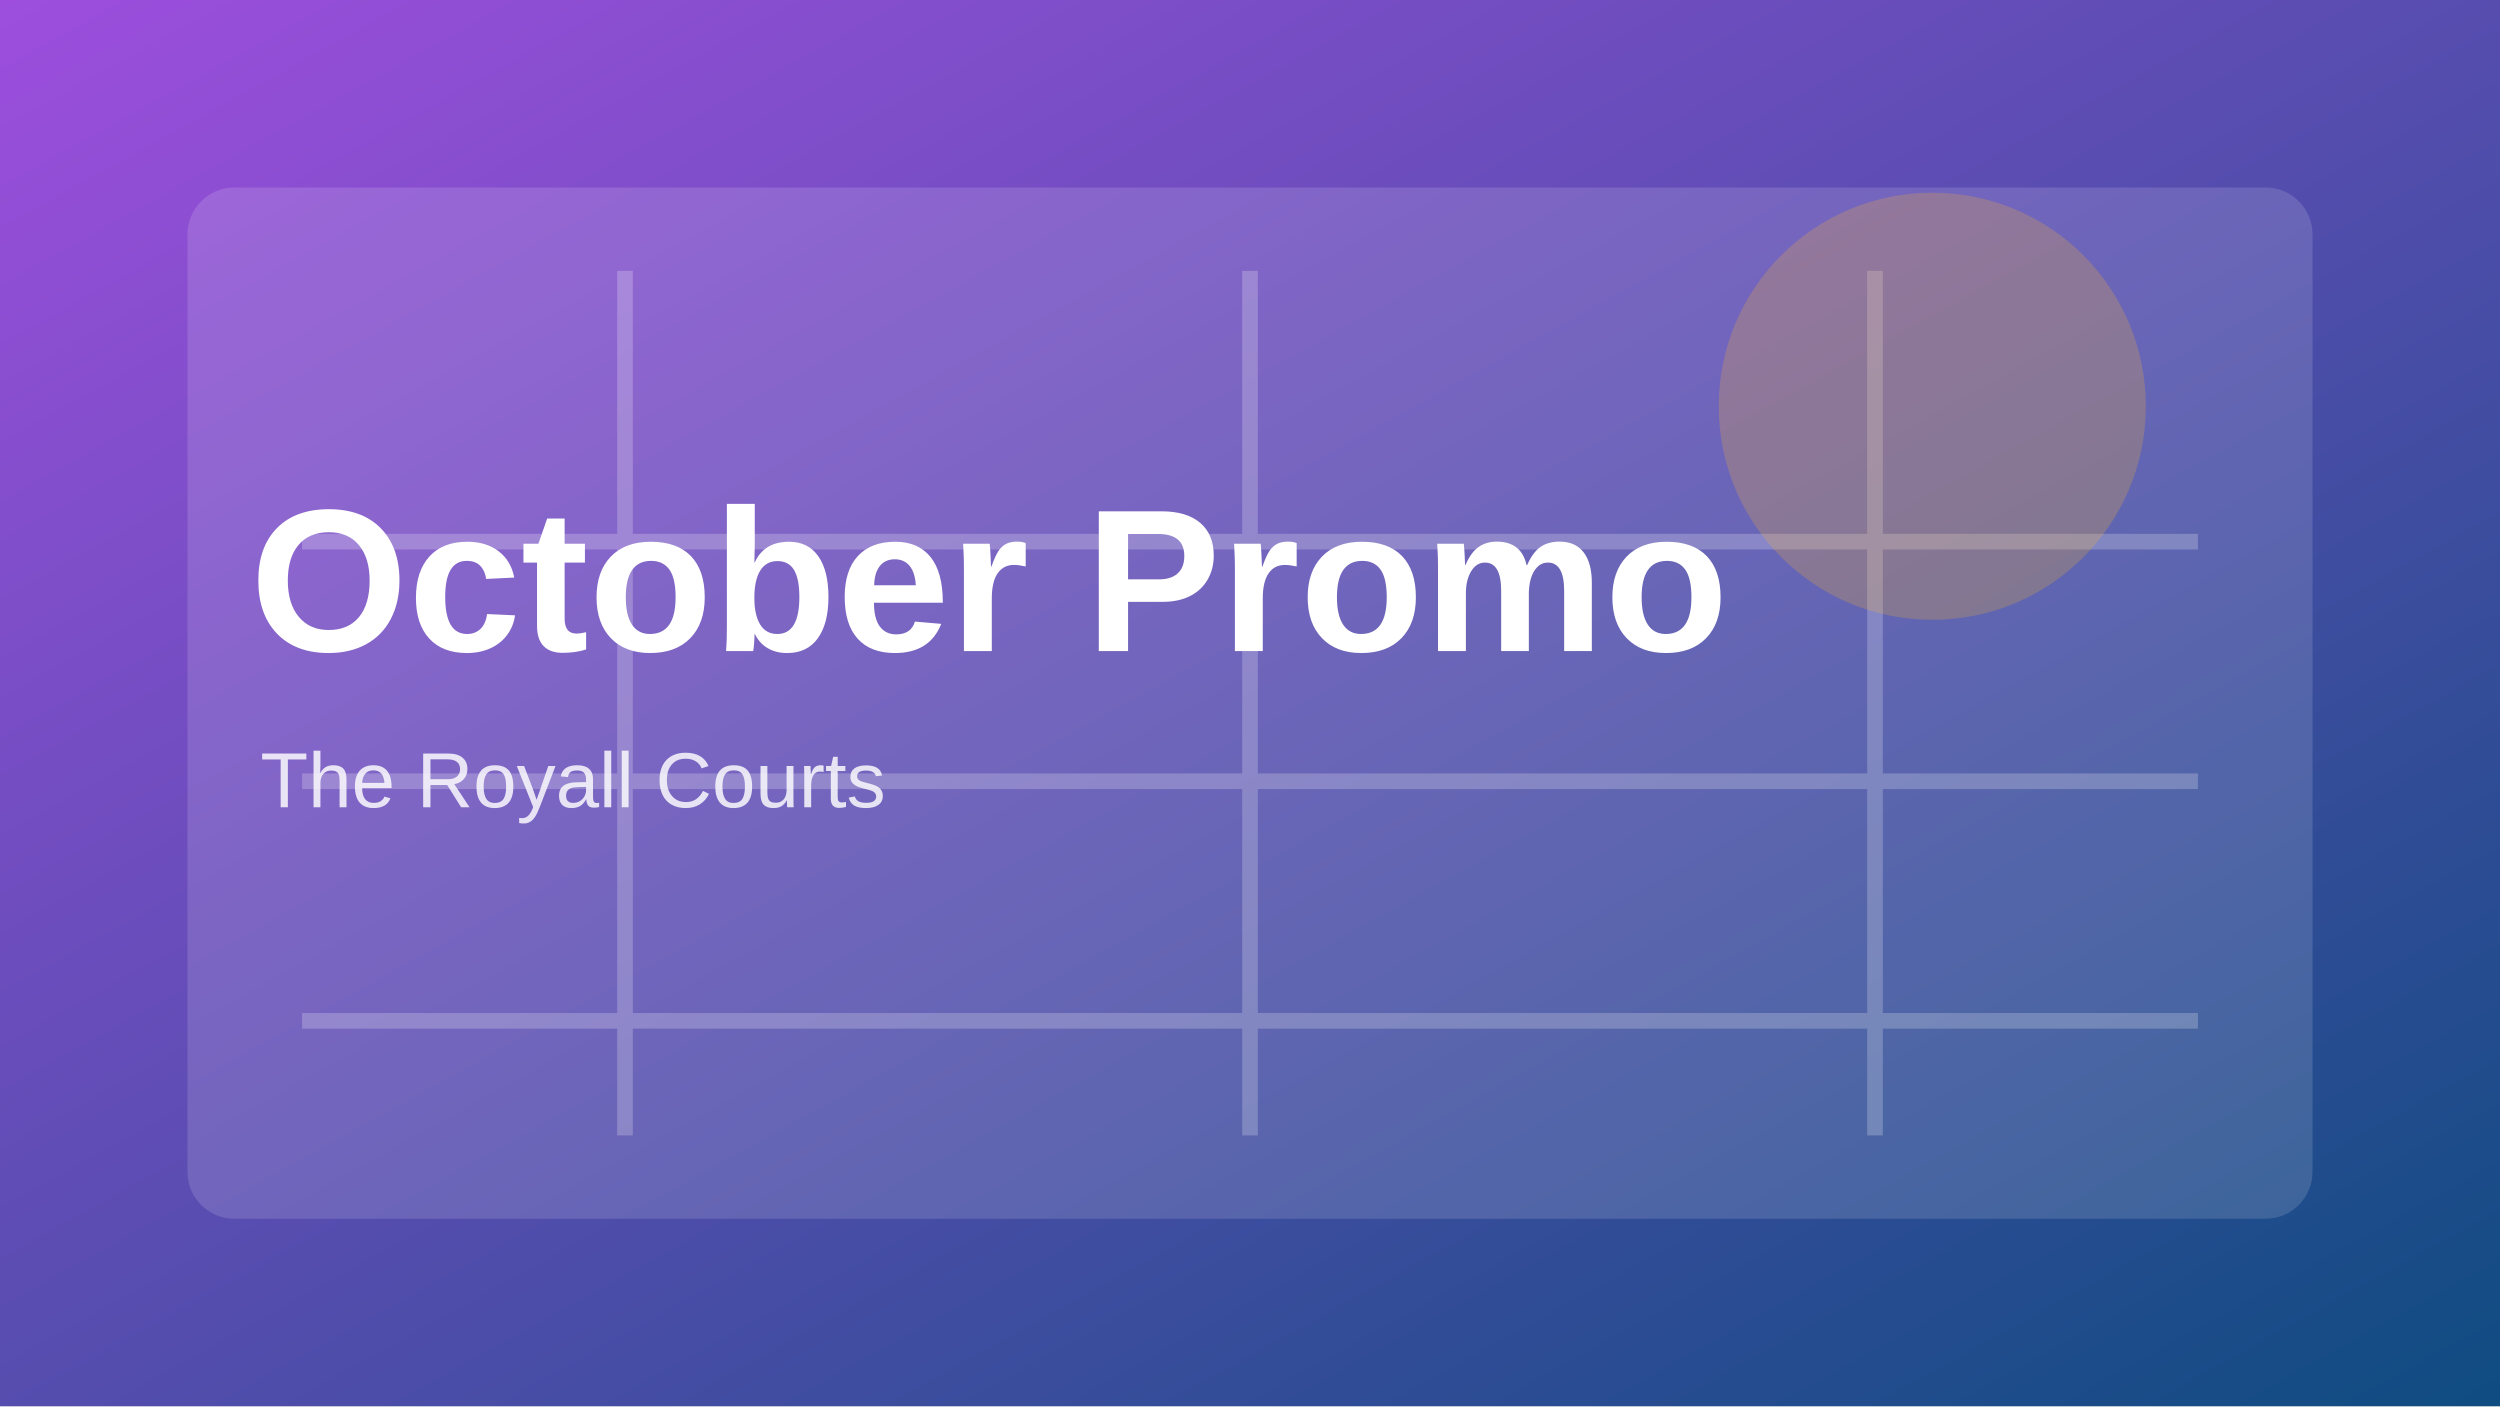
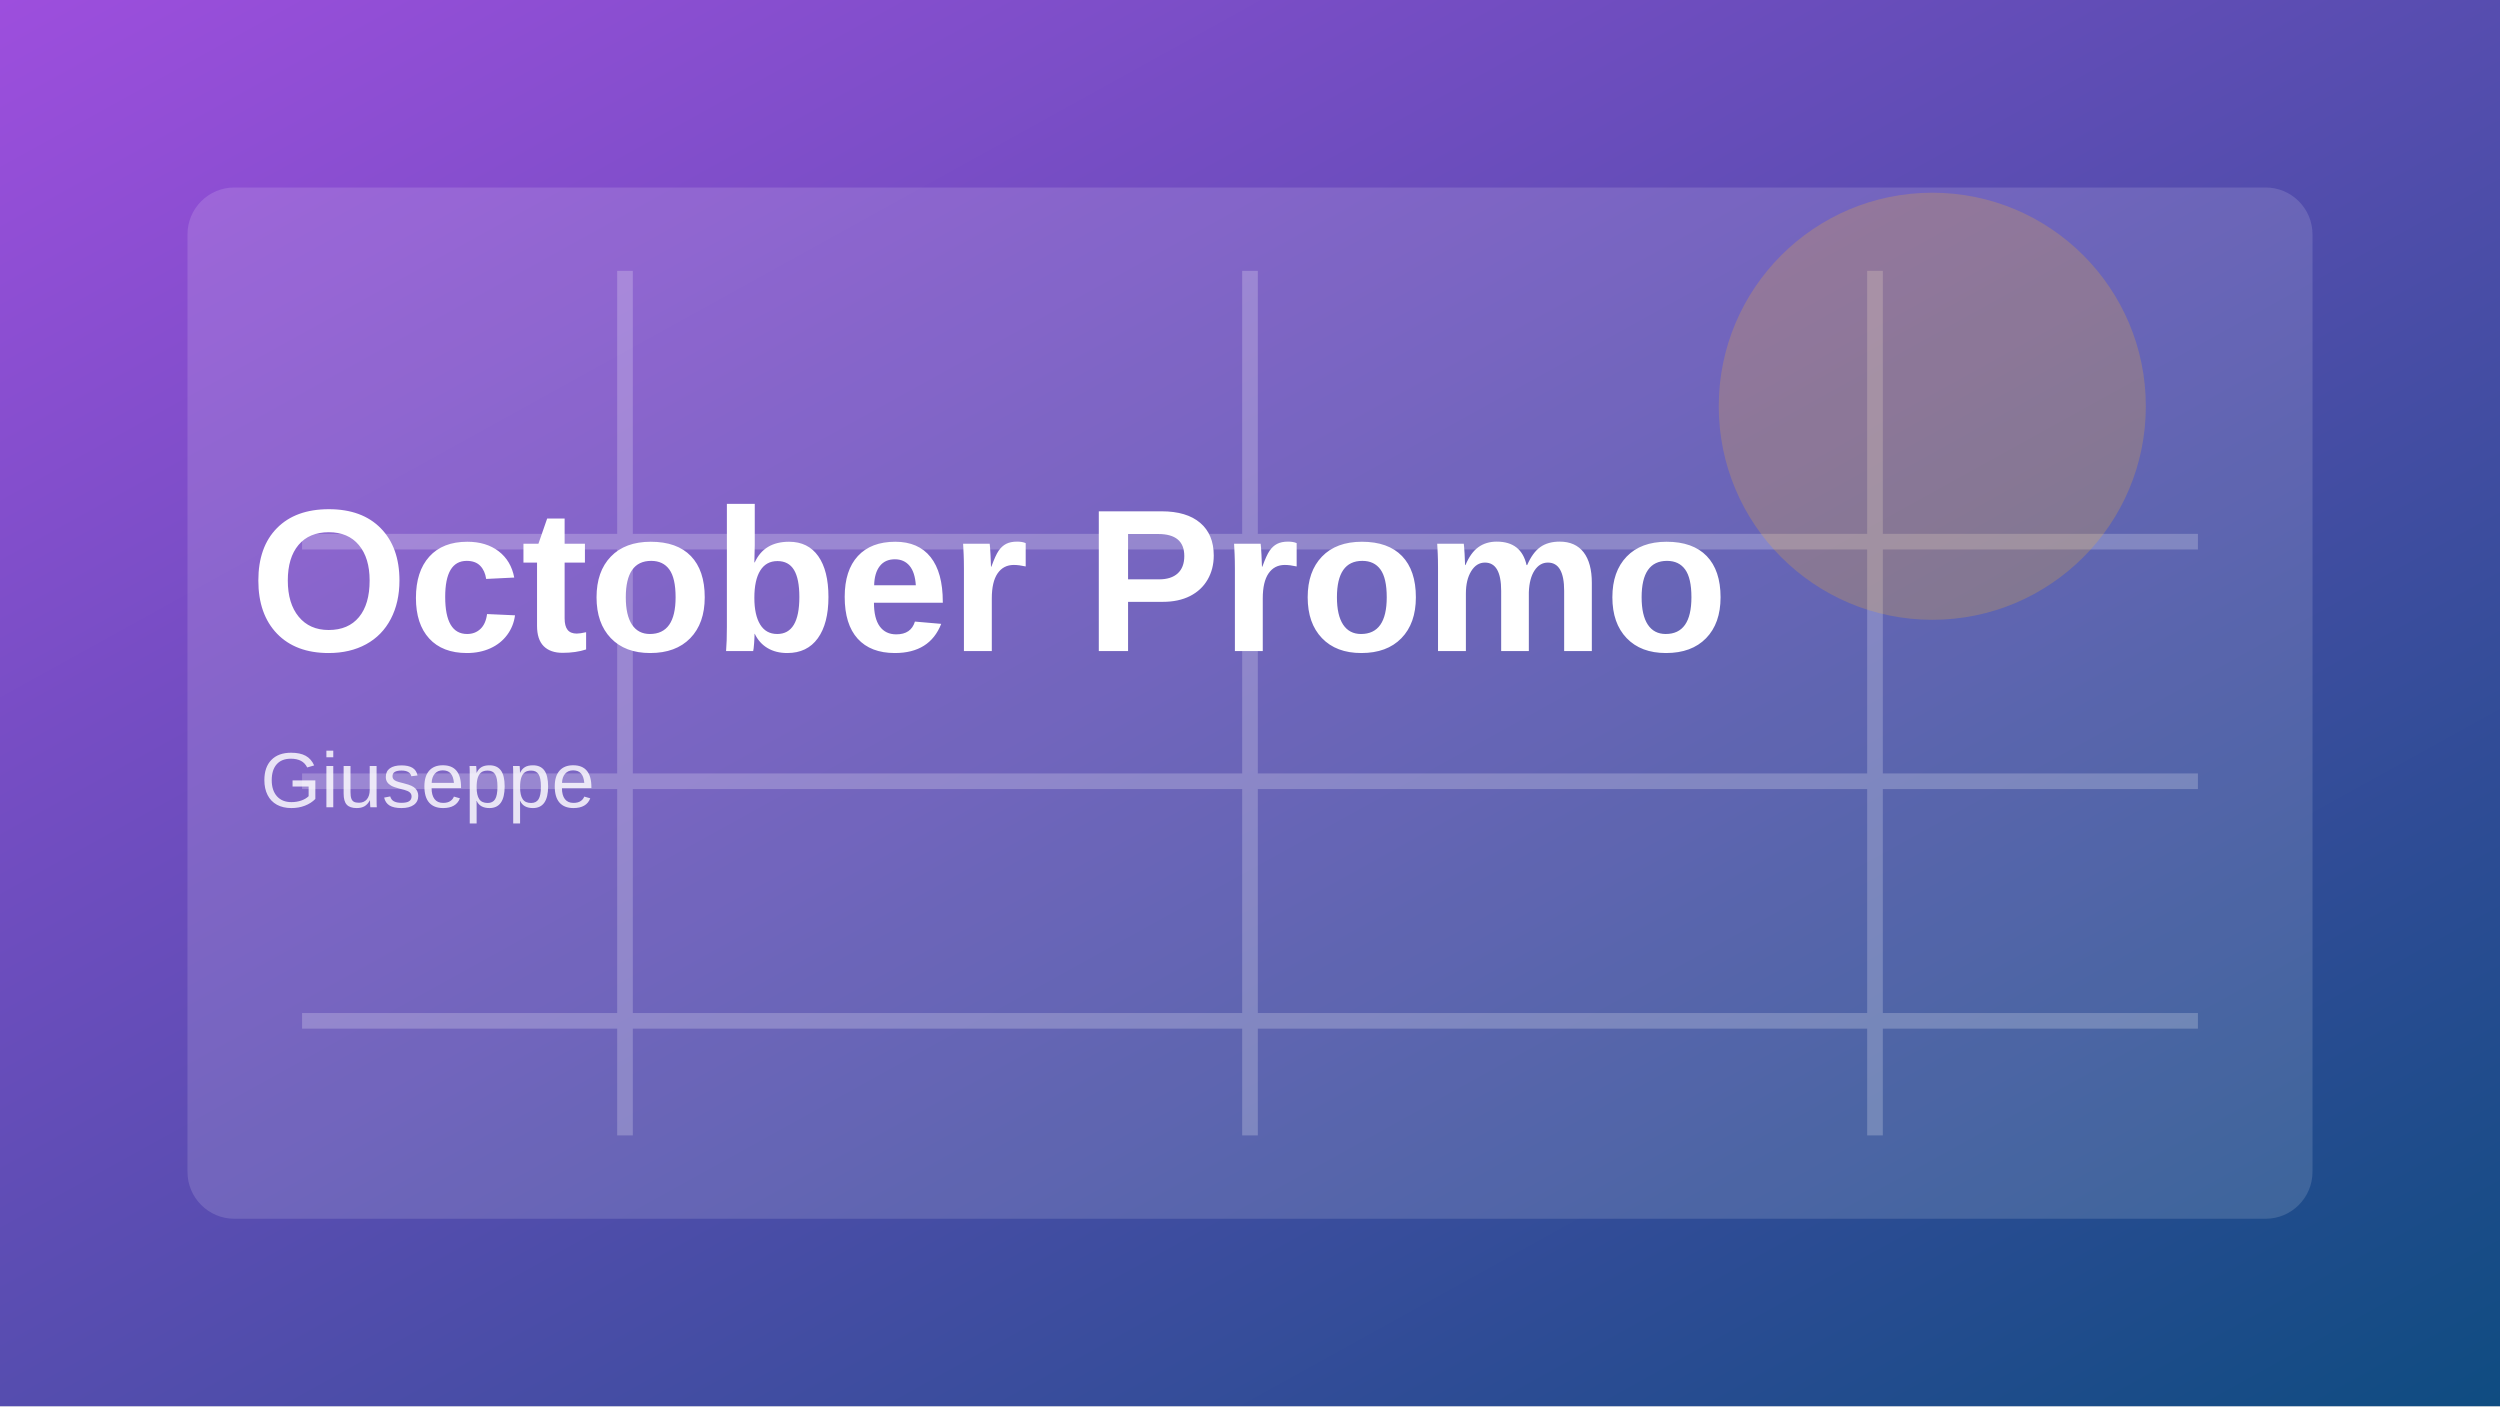
<svg xmlns="http://www.w3.org/2000/svg" width="960" height="540" viewBox="0 0 960 540">
  <defs>
    <linearGradient id="g" x1="0" y1="0" x2="1" y2="1">
      <stop stop-color="#9d4edd" />
      <stop offset="1" stop-color="#0f4c81" />
    </linearGradient>
  </defs>
  <rect width="960" height="540" fill="url(#g)" />
  <rect x="72" y="72" width="816" height="396" rx="18" fill="#fff" fill-opacity=".14" />
  <path d="M116 392h728M116 300h728M116 208h728M240 104v332M480 104v332M720 104v332" stroke="#fff" stroke-opacity=".22" stroke-width="6" />
  <circle cx="742" cy="156" r="82" fill="#ffb627" fill-opacity=".22" />
  <text x="96" y="250" fill="#fff" font-family="Source Sans Pro,Arial,sans-serif" font-size="78" font-weight="800">October Promo</text>
-   <text x="100" y="310" fill="#fff" fill-opacity=".82" font-family="Source Sans Pro,Arial,sans-serif" font-size="30">The Royall Courts</text>
+   <text x="100" y="310" fill="#fff" fill-opacity=".82" font-family="Source Sans Pro,Arial,sans-serif" font-size="30">Giuseppe</text>
</svg>
